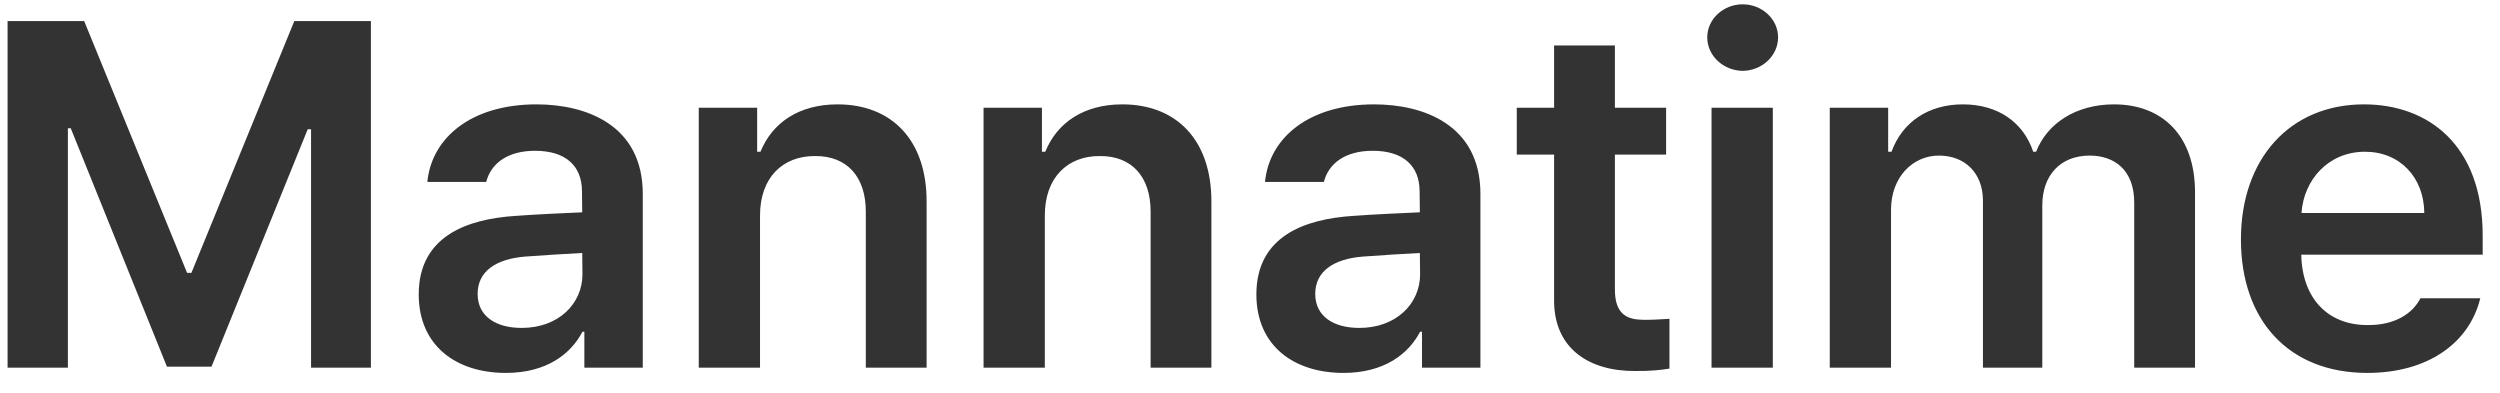
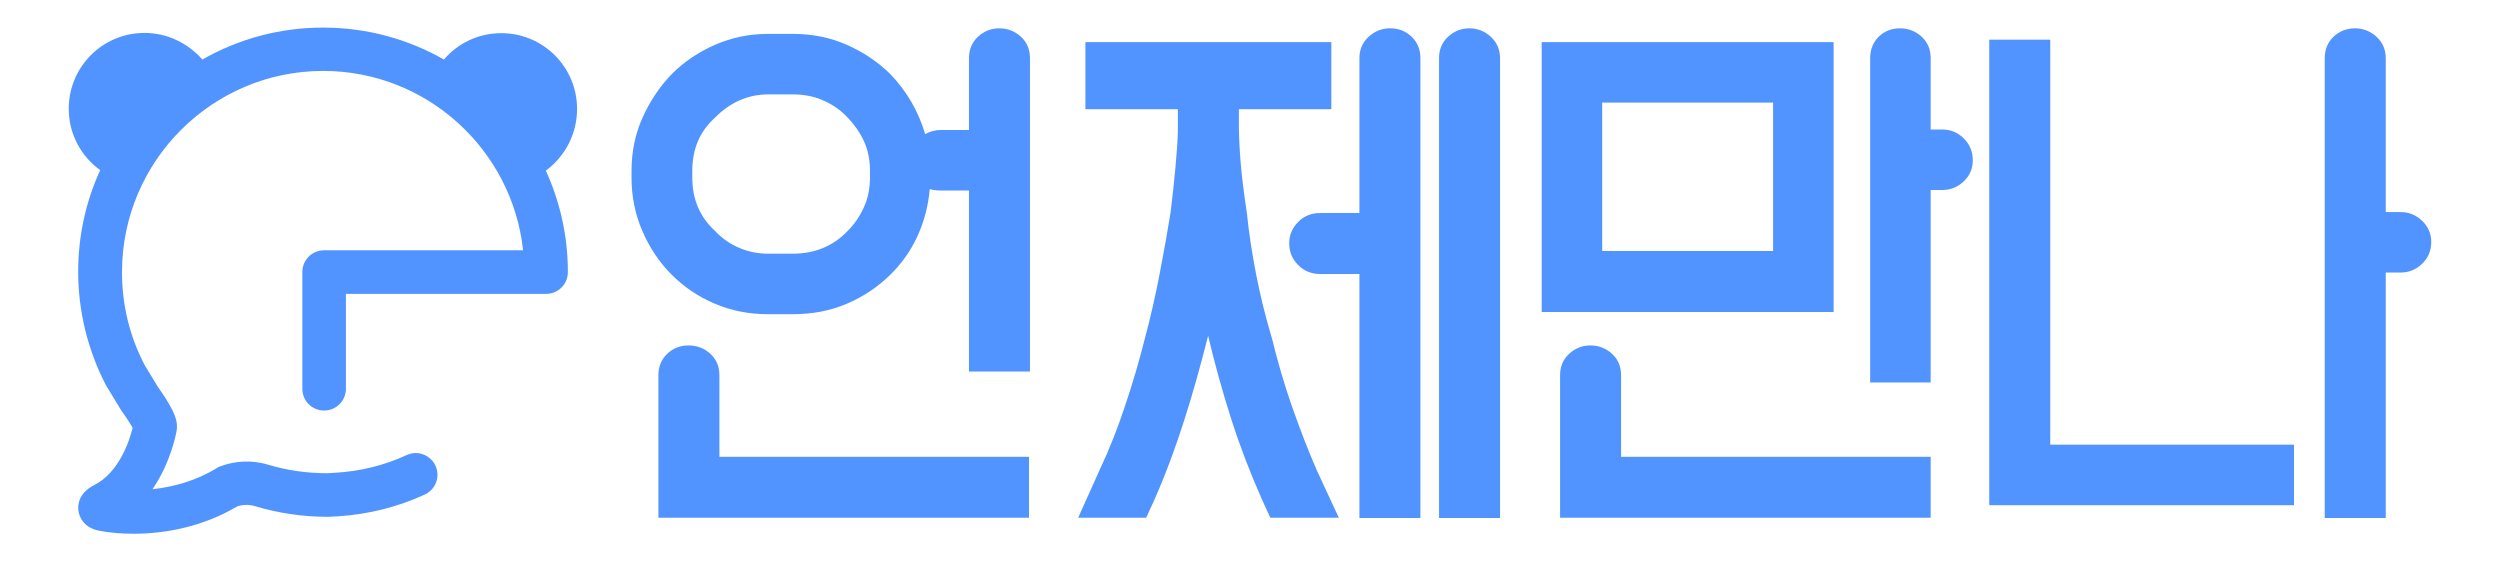
- <svg xmlns="http://www.w3.org/2000/svg" width="102" height="16" viewBox="0 0 102 16" fill="none">
-   <path d="M0.309 0.859V15H2.77V5.234H2.887L6.812 14.961H8.629L12.555 5.273H12.691V15H15.133V0.859H12.008L7.809 11.133H7.633L3.434 0.859H0.309ZM17.084 12.012C17.084 14.111 18.618 15.215 20.639 15.215C22.309 15.215 23.296 14.434 23.764 13.535H23.842V15H26.225V7.91C26.225 5.088 23.901 4.258 21.889 4.258C19.233 4.258 17.612 5.615 17.436 7.422H19.838C20.034 6.66 20.717 6.152 21.831 6.152C23.071 6.152 23.745 6.758 23.745 7.812L23.755 8.662C23.286 8.682 21.772 8.75 21.03 8.809C19.067 8.936 17.084 9.629 17.084 12.012ZM19.487 11.992C19.487 11.065 20.239 10.566 21.421 10.469C21.919 10.43 23.305 10.342 23.755 10.322L23.764 11.191C23.764 12.383 22.797 13.379 21.284 13.379C20.239 13.379 19.487 12.91 19.487 11.992ZM31.009 8.789C31.009 7.246 31.937 6.357 33.255 6.367C34.554 6.357 35.325 7.207 35.325 8.633V15H37.806V8.242C37.816 5.703 36.37 4.258 34.173 4.258C32.591 4.258 31.507 5.01 31.028 6.191H30.892V4.395H28.509V15H31.009V8.789ZM42.629 8.789C42.629 7.246 43.556 6.357 44.875 6.367C46.173 6.357 46.945 7.207 46.945 8.633V15H49.425V8.242C49.435 5.703 47.99 4.258 45.793 4.258C44.211 4.258 43.127 5.01 42.648 6.191H42.511V4.395H40.129V15H42.629V8.789ZM51.26 12.012C51.26 14.111 52.793 15.215 54.815 15.215C56.485 15.215 57.471 14.434 57.94 13.535H58.018V15H60.401V7.91C60.401 5.088 58.076 4.258 56.065 4.258C53.408 4.258 51.787 5.615 51.612 7.422H54.014C54.209 6.66 54.893 6.152 56.006 6.152C57.246 6.152 57.92 6.758 57.92 7.812L57.93 8.662C57.461 8.682 55.947 8.75 55.205 8.809C53.242 8.936 51.26 9.629 51.26 12.012ZM53.662 11.992C53.662 11.065 54.414 10.566 55.596 10.469C56.094 10.43 57.481 10.342 57.93 10.322L57.94 11.191C57.94 12.383 56.973 13.379 55.459 13.379C54.414 13.379 53.662 12.91 53.662 11.992ZM67.977 4.395H65.888V1.855H63.407V4.395H61.884V6.309H63.407V12.227C63.388 14.219 64.833 15.146 66.708 15.137C67.343 15.146 67.821 15.088 68.114 15.039V13.008C67.802 13.027 67.313 13.057 67.02 13.047C66.395 13.037 65.888 12.832 65.888 11.816V6.309H67.977V4.395ZM69.831 15H72.331V4.395H69.831V15ZM69.656 1.523C69.656 2.275 70.31 2.881 71.101 2.891C71.892 2.881 72.546 2.275 72.546 1.523C72.546 0.781 71.892 0.176 71.101 0.176C70.31 0.176 69.656 0.781 69.656 1.523ZM74.654 15H77.154V8.555C77.154 7.236 78.033 6.348 79.107 6.348C80.172 6.348 80.894 7.061 80.904 8.164V15H83.326V8.379C83.326 7.178 84.039 6.348 85.26 6.348C86.275 6.348 87.076 6.943 87.076 8.262V15H89.557V7.871C89.566 5.508 88.199 4.258 86.256 4.258C84.713 4.258 83.531 5.02 83.072 6.191H82.955C82.555 4.99 81.519 4.258 80.084 4.258C78.678 4.258 77.613 4.98 77.174 6.191H77.037V4.395H74.654V15ZM96.586 15.215C99.047 15.215 100.747 14.004 101.196 12.168H98.754C98.432 12.803 97.7 13.271 96.606 13.262C94.995 13.271 93.93 12.197 93.891 10.391H101.293V9.609C101.293 5.889 99.047 4.258 96.45 4.258C93.422 4.258 91.43 6.484 91.43 9.766C91.43 13.086 93.393 15.215 96.586 15.215ZM93.901 8.691C93.989 7.344 94.995 6.191 96.489 6.191C97.924 6.191 98.901 7.246 98.911 8.691H93.901Z" fill="#333333" />
+ <svg xmlns="http://www.w3.org/2000/svg" version="1.1" id="레이어_1" x="0px" y="0px" viewBox="0 0 103.28 23.57" style="enable-background:new 0 0 103.28 23.57;" xml:space="preserve">
+   <style type="text/css">
+ 	.st0{fill:#5194FF;}
+ </style>
+   <g>
+     <path class="st0" d="M38.86,7.87c-0.17,0-0.32-0.02-0.45-0.06c-0.06,0.69-0.23,1.34-0.51,1.95c-0.28,0.61-0.66,1.14-1.12,1.59   c-0.52,0.51-1.12,0.91-1.8,1.2c-0.68,0.29-1.42,0.43-2.23,0.43h-1.02c-0.78,0-1.51-0.14-2.19-0.43c-0.69-0.29-1.28-0.69-1.79-1.2   c-0.51-0.51-0.91-1.11-1.21-1.8c-0.3-0.69-0.45-1.43-0.45-2.21V7.06c0-0.79,0.15-1.52,0.45-2.19c0.3-0.67,0.7-1.28,1.21-1.81   c0.51-0.51,1.11-0.91,1.79-1.21c0.69-0.3,1.42-0.45,2.19-0.45h1.02c0.81,0,1.55,0.15,2.23,0.45c0.68,0.3,1.28,0.7,1.8,1.21   c0.68,0.71,1.16,1.53,1.44,2.48c0.2-0.11,0.41-0.17,0.64-0.17h1.17V2.4c0-0.35,0.12-0.65,0.37-0.88c0.25-0.23,0.54-0.35,0.88-0.35   c0.35,0,0.65,0.12,0.9,0.35c0.25,0.23,0.37,0.53,0.37,0.88v12.95h-2.52V7.87H38.86z M27.2,21.4V15.5c0-0.35,0.12-0.65,0.36-0.88   c0.24-0.23,0.54-0.35,0.89-0.35c0.35,0,0.65,0.12,0.9,0.35c0.25,0.23,0.37,0.53,0.37,0.88v3.37h12.79v2.52H27.2z M31.74,3.9   c-0.42,0-0.82,0.08-1.2,0.25c-0.37,0.17-0.7,0.4-0.99,0.7c-0.64,0.57-0.95,1.3-0.95,2.21v0.28c0,0.9,0.32,1.64,0.95,2.21   c0.28,0.3,0.61,0.53,0.99,0.69c0.37,0.16,0.77,0.24,1.2,0.24h1.02c0.9,0,1.65-0.31,2.25-0.93c0.28-0.28,0.51-0.61,0.68-0.99   c0.17-0.37,0.25-0.78,0.25-1.22V7.06c0-0.45-0.08-0.86-0.25-1.23c-0.17-0.37-0.4-0.69-0.68-0.98c-0.28-0.3-0.61-0.53-1-0.7   c-0.38-0.17-0.8-0.25-1.25-0.25H31.74z" />
+   </g>
+   <g>
+     <path class="st0" d="M57.43,1.17c-0.34,0-0.64,0.12-0.89,0.35s-0.38,0.53-0.38,0.88v6.4h-1.61c-0.37,0-0.68,0.12-0.92,0.37   c-0.25,0.25-0.37,0.54-0.37,0.88c0,0.35,0.12,0.65,0.37,0.9c0.25,0.25,0.55,0.37,0.92,0.37h1.61V21.4h2.52v-19   c0-0.35-0.12-0.65-0.36-0.88C58.08,1.29,57.79,1.17,57.43,1.17z" />
+   </g>
+   <g>
+     <path class="st0" d="M61.59,1.52c-0.25-0.23-0.55-0.35-0.89-0.35c-0.34,0-0.63,0.12-0.88,0.35c-0.25,0.23-0.37,0.53-0.37,0.88v19   h2.52v-19C61.97,2.05,61.84,1.75,61.59,1.52z" />
+   </g>
+   <g>
+     <path class="st0" d="M63.69,12.89V1.74h12.06v11.15H63.69z M64.45,21.4V15.5c0-0.35,0.12-0.65,0.37-0.88   c0.25-0.23,0.54-0.35,0.88-0.35c0.35,0,0.65,0.12,0.9,0.35c0.25,0.23,0.37,0.53,0.37,0.88v3.37h12.79v2.52H64.45z M73.25,10.37   V4.24h-7.06v6.13H73.25z M77.26,15.8V2.4c0-0.35,0.12-0.65,0.35-0.88s0.53-0.35,0.88-0.35c0.35,0,0.65,0.12,0.9,0.35   c0.25,0.23,0.37,0.53,0.37,0.88v2.95h0.47c0.35,0,0.65,0.12,0.9,0.37s0.37,0.55,0.37,0.9c0,0.34-0.12,0.63-0.37,0.87   c-0.25,0.24-0.55,0.36-0.9,0.36h-0.47v7.95H77.26z" />
+   </g>
+   <g>
+     <path class="st0" d="M82.18,20.87V1.64h2.52v16.73h10.07v2.5H82.18z M96.04,21.4v-19c0-0.35,0.12-0.65,0.36-0.88   c0.24-0.23,0.54-0.35,0.89-0.35c0.34,0,0.64,0.12,0.89,0.35c0.25,0.23,0.38,0.53,0.38,0.88v6.36h0.61c0.34,0,0.64,0.12,0.89,0.36   c0.25,0.24,0.38,0.53,0.38,0.87c0,0.37-0.13,0.67-0.38,0.91c-0.25,0.24-0.55,0.36-0.89,0.36h-0.61V21.4H96.04z" />
+   </g>
+   <g>
+     <path class="st0" d="M54.4,19.43c-0.37-0.85-0.71-1.74-1.03-2.65c-0.32-0.92-0.59-1.85-0.82-2.79c-0.27-0.9-0.49-1.79-0.66-2.67   c-0.17-0.88-0.3-1.73-0.38-2.53C51.39,8,51.3,7.3,51.25,6.67c-0.05-0.63-0.07-1.15-0.07-1.56V4.51H55V1.74H44.84v2.77h3.82V5.1   v0.33v0.02c-0.01,0.41-0.05,0.9-0.1,1.47c-0.05,0.57-0.12,1.18-0.2,1.85c-0.13,0.81-0.28,1.65-0.45,2.53   c-0.17,0.88-0.37,1.78-0.61,2.67c-0.24,0.95-0.51,1.88-0.82,2.79c-0.3,0.92-0.65,1.8-1.05,2.65l-0.89,1.98h2.81l0.33-0.72   c0.47-1.06,0.88-2.17,1.25-3.33c0.37-1.16,0.69-2.32,0.98-3.47c0.27,1.15,0.59,2.3,0.96,3.46c0.37,1.15,0.8,2.26,1.28,3.34   l0.33,0.72h2.83L54.4,19.43z" />
+   </g>
+   <g>
+     <path class="st0" d="M23.84,4.5c0-1.73-1.4-3.13-3.13-3.13c-0.95,0-1.8,0.42-2.37,1.09c-1.47-0.84-3.18-1.32-4.99-1.32   c-1.82,0-3.52,0.48-4.99,1.32C7.77,1.79,6.92,1.36,5.97,1.36c-1.73,0-3.13,1.4-3.13,3.13c0,1.05,0.51,1.97,1.3,2.54   c-0.59,1.28-0.91,2.7-0.91,4.2c0,1.63,0.4,3.25,1.15,4.69c0.01,0.02,0.02,0.03,0.03,0.05L5,16.94c0.01,0.02,0.03,0.04,0.04,0.06   c0.21,0.29,0.36,0.53,0.44,0.68c-0.13,0.51-0.55,1.84-1.59,2.36c-0.67,0.34-0.68,0.86-0.65,1.06c0.02,0.16,0.15,0.7,0.88,0.83   c0.42,0.08,0.9,0.12,1.41,0.12c1.32,0,2.87-0.3,4.27-1.13c0.24-0.08,0.49-0.08,0.73-0.01c0.97,0.29,1.98,0.44,3,0.44   c0.01,0,0.03,0,0.04,0l0.38-0.02c0,0,0.01,0,0.01,0c1.25-0.08,2.46-0.38,3.59-0.9c0.45-0.21,0.65-0.74,0.44-1.19   s-0.74-0.65-1.19-0.44c-0.93,0.43-1.92,0.67-2.94,0.73l-0.35,0.02c-0.84,0-1.67-0.12-2.46-0.36c-0.64-0.19-1.33-0.16-1.96,0.08   c-0.05,0.02-0.1,0.04-0.14,0.07c-0.84,0.52-1.79,0.78-2.65,0.87c0.77-1.12,0.99-2.36,1-2.43c0.01-0.05,0.01-0.1,0.01-0.15   c0-0.19,0-0.55-0.79-1.65l-0.55-0.91c-0.62-1.19-0.93-2.48-0.93-3.83c0-4.58,3.73-8.31,8.31-8.31c4.28,0,7.81,3.25,8.26,7.41h-8.22   c-0.5,0-0.9,0.4-0.9,0.9v4.82c0,0.5,0.4,0.9,0.9,0.9s0.9-0.4,0.9-0.9v-3.92h8.27c0.5,0,0.9-0.4,0.9-0.9c0-1.5-0.33-2.92-0.91-4.19   C23.33,6.47,23.84,5.55,23.84,4.5z" />
+   </g>
</svg>
